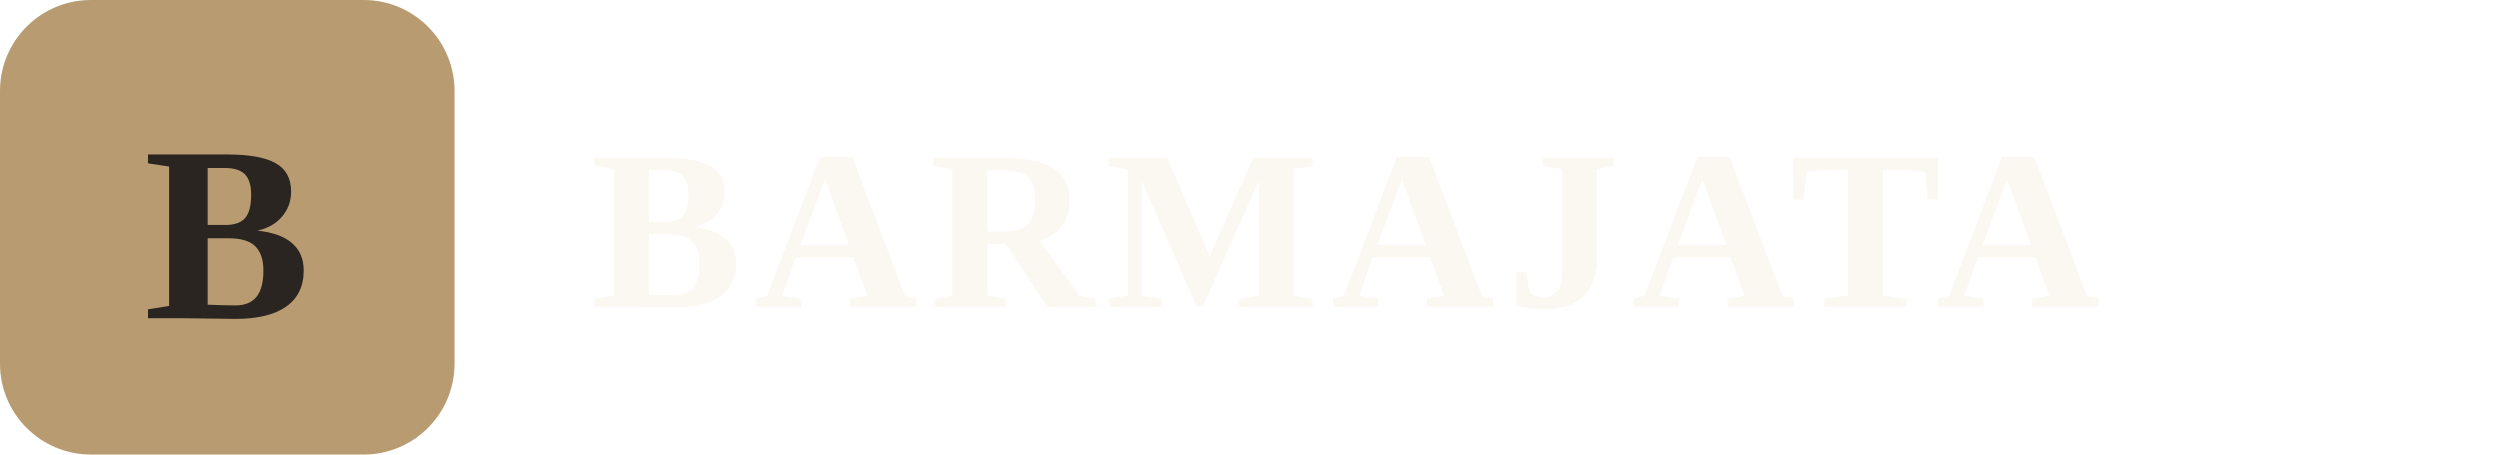
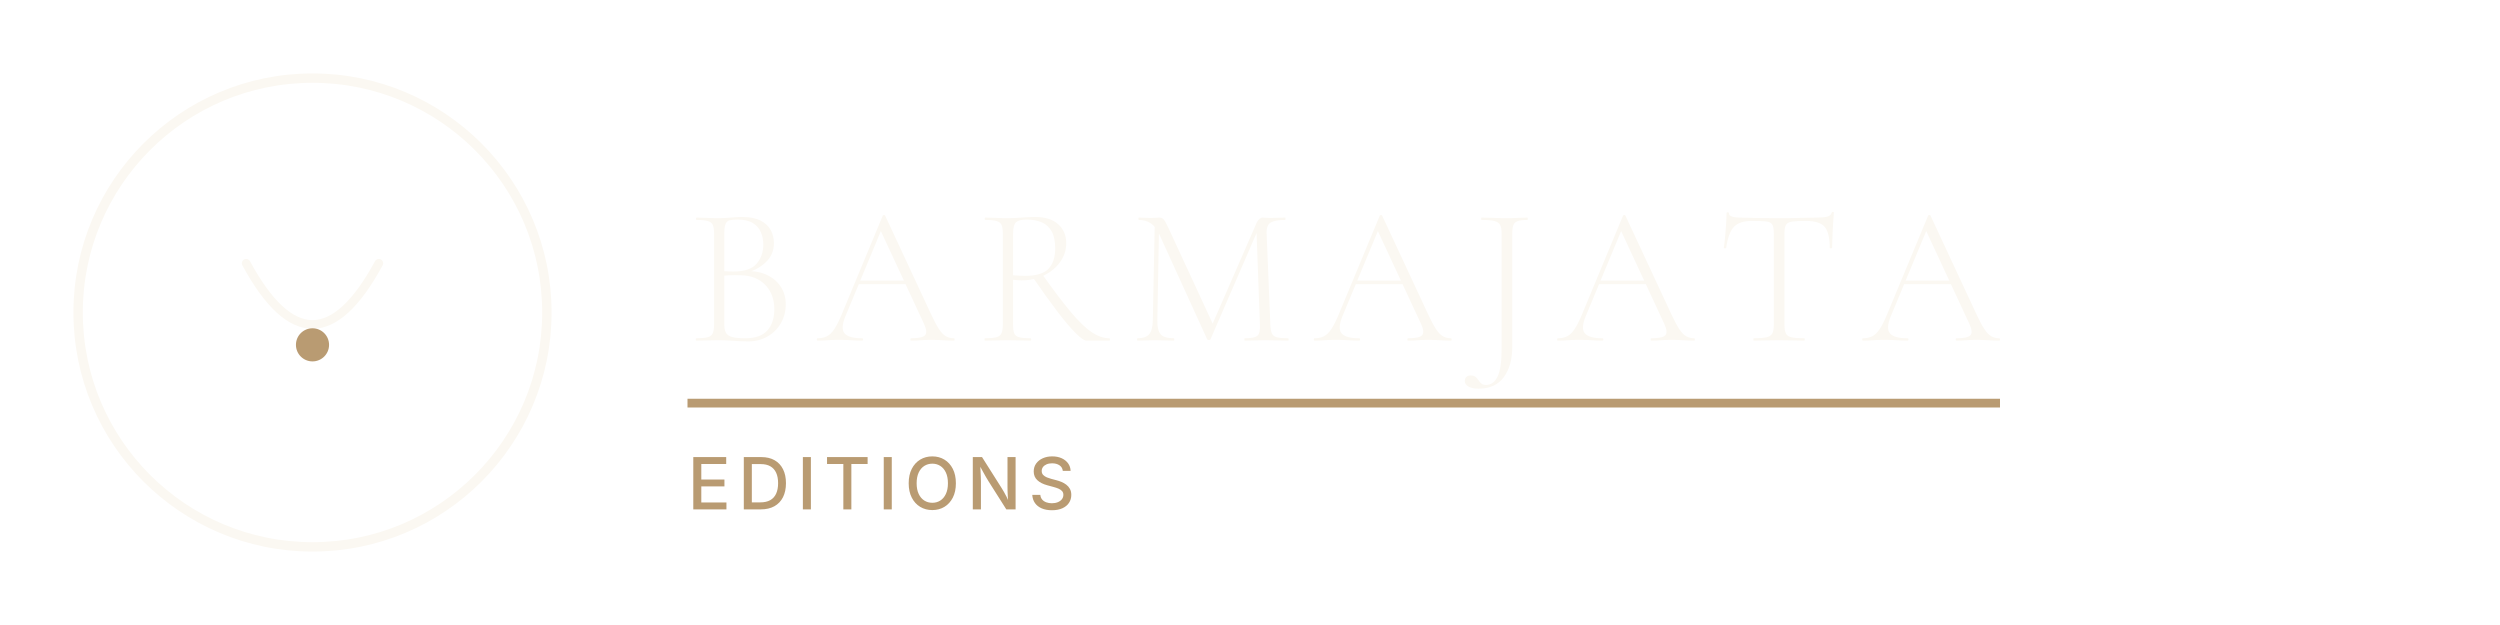
- <svg xmlns="http://www.w3.org/2000/svg" viewBox="0 0 220 40" role="img" aria-hidden="true">
-   <rect x="0" y="0" width="40" height="40" rx="8" fill="#b99b72" />
-   <text x="20" y="28" text-anchor="middle" font-family="Georgia, 'Times New Roman', serif" font-size="22" font-weight="600" fill="#2a2521">B</text>
-   <text x="52" y="27" font-family="Georgia, 'Times New Roman', serif" font-size="20" font-weight="600" letter-spacing="1" fill="#fbf8f2">BARMAJATA</text>
+ <svg xmlns="http://www.w3.org/2000/svg" viewBox="0 0 320 80" width="320" height="80" role="img" aria-label="Barmajata Editions">
+   <circle cx="40.00" cy="40.00" r="30.00" fill="none" stroke="#FBF8F2" stroke-width="1.20" />
+   <path d="M31.51 33.70 Q40.00 49.36 48.49 33.70" fill="none" stroke="#FBF8F2" stroke-width="1.11" stroke-linecap="round" />
+   <circle cx="40.00" cy="44.14" r="2.12" fill="#B99B72" />
+   <path transform="translate(88.00,43.60)" d="M7.51 -8.669 7.787 -8.896Q9.223 -8.896 10.307 -8.341Q11.39 -7.787 11.983 -6.829Q12.575 -5.872 12.575 -4.662Q12.575 -3.301 11.945 -2.218Q11.315 -1.134 10.219 -0.517Q9.122 0.101 7.762 0.101Q6.93 0.101 5.922 0.025Q4.914 -0.05 4.032 -0.05Q3.226 -0.05 2.47 -0.025Q1.714 0.0 1.109 0.0Q1.058 0.0 1.058 -0.151Q1.058 -0.302 1.109 -0.302Q2.066 -0.302 2.558 -0.428Q3.049 -0.554 3.226 -0.932Q3.402 -1.31 3.402 -2.041V-13.709Q3.402 -14.44 3.238 -14.805Q3.074 -15.17 2.596 -15.309Q2.117 -15.448 1.159 -15.448Q1.084 -15.448 1.084 -15.599Q1.084 -15.75 1.159 -15.75Q1.739 -15.75 2.482 -15.712Q3.226 -15.674 4.032 -15.674Q4.687 -15.674 5.557 -15.75Q6.426 -15.826 6.98 -15.826Q8.467 -15.826 9.362 -15.359Q10.256 -14.893 10.66 -14.137Q11.063 -13.381 11.063 -12.474Q11.063 -11.038 10.042 -10.055Q9.022 -9.072 7.51 -8.669ZM6.401 -15.498Q5.796 -15.498 5.418 -15.41Q5.04 -15.322 4.876 -14.944Q4.712 -14.566 4.712 -13.658V-8.719L3.956 -8.921Q4.763 -8.87 5.292 -8.858Q5.821 -8.845 5.897 -8.845Q7.988 -8.845 8.845 -9.841Q9.702 -10.836 9.702 -12.298Q9.702 -13.154 9.387 -13.885Q9.072 -14.616 8.354 -15.057Q7.636 -15.498 6.401 -15.498ZM7.409 -0.302Q9.324 -0.302 10.219 -1.298Q11.113 -2.293 11.113 -4.032Q11.113 -5.922 9.954 -7.132Q8.795 -8.341 6.779 -8.366Q6.073 -8.392 5.393 -8.366Q4.712 -8.341 4.032 -8.24L4.712 -8.518V-2.041Q4.712 -1.411 4.914 -1.021Q5.116 -0.63 5.695 -0.466Q6.275 -0.302 7.409 -0.302Z M21.643 -7.232 21.869 -7.686H28.396L28.573 -7.232ZM34.091 -0.302Q34.192 -0.302 34.192 -0.151Q34.192 0.0 34.091 0.0Q33.386 0.0 32.642 -0.05Q31.899 -0.101 31.219 -0.101Q30.437 -0.101 29.87 -0.05Q29.303 0.0 28.623 0.0Q28.522 0.0 28.522 -0.151Q28.522 -0.302 28.623 -0.302Q30.034 -0.302 30.4 -0.68Q30.765 -1.058 30.286 -2.117L24.591 -14.364L25.07 -14.792L20.206 -3.1Q19.576 -1.562 20.105 -0.932Q20.635 -0.302 22.348 -0.302Q22.474 -0.302 22.474 -0.151Q22.474 0.0 22.348 0.0Q21.592 0.0 20.962 -0.05Q20.332 -0.101 19.375 -0.101Q18.493 -0.101 17.951 -0.05Q17.409 0.0 16.653 0.0Q16.552 0.0 16.552 -0.151Q16.552 -0.302 16.653 -0.302Q17.333 -0.302 17.837 -0.554Q18.341 -0.806 18.782 -1.462Q19.223 -2.117 19.727 -3.326L24.994 -16.002Q25.045 -16.078 25.158 -16.078Q25.271 -16.078 25.297 -16.002L31.143 -3.452Q31.723 -2.192 32.176 -1.499Q32.63 -0.806 33.083 -0.554Q33.537 -0.302 34.091 -0.302Z M51.072 0.0Q50.644 0.0 49.661 -0.983Q48.678 -1.966 47.292 -3.793Q45.906 -5.62 44.192 -8.114L45.402 -8.492Q47.569 -5.443 49.081 -3.641Q50.593 -1.84 51.752 -1.071Q52.912 -0.302 53.995 -0.302Q54.071 -0.302 54.071 -0.151Q54.071 0.0 53.995 0.0Q52.861 0.0 52.143 0.0Q51.425 0.0 51.072 0.0ZM44.495 -15.826Q46.435 -15.826 47.456 -14.893Q48.476 -13.961 48.476 -12.474Q48.476 -11.138 47.695 -10.055Q46.914 -8.971 45.616 -8.341Q44.318 -7.711 42.756 -7.711Q42.529 -7.711 42.227 -7.736Q41.924 -7.762 41.672 -7.787V-2.041Q41.672 -1.31 41.824 -0.932Q41.975 -0.554 42.466 -0.428Q42.958 -0.302 43.915 -0.302Q43.991 -0.302 43.991 -0.151Q43.991 0.0 43.915 0.0Q43.31 0.0 42.592 -0.025Q41.874 -0.05 40.992 -0.05Q40.186 -0.05 39.43 -0.025Q38.674 0.0 38.069 0.0Q38.018 0.0 38.018 -0.151Q38.018 -0.302 38.069 -0.302Q39.026 -0.302 39.518 -0.428Q40.009 -0.554 40.186 -0.932Q40.362 -1.31 40.362 -2.041V-13.709Q40.362 -14.44 40.198 -14.805Q40.034 -15.17 39.556 -15.309Q39.077 -15.448 38.119 -15.448Q38.044 -15.448 38.044 -15.599Q38.044 -15.75 38.119 -15.75Q38.699 -15.75 39.442 -15.712Q40.186 -15.674 40.992 -15.674Q41.773 -15.674 42.806 -15.75Q43.84 -15.826 44.495 -15.826ZM47.065 -11.794Q47.065 -13.154 46.624 -13.961Q46.183 -14.767 45.364 -15.133Q44.545 -15.498 43.386 -15.498Q42.479 -15.498 42.076 -15.17Q41.672 -14.843 41.672 -13.658V-8.366Q42.025 -8.341 42.441 -8.316Q42.857 -8.291 43.184 -8.291Q45.352 -8.291 46.208 -9.198Q47.065 -10.105 47.065 -11.794Z M59.56 -2.621 59.812 -15.17 60.367 -15.12 60.14 -2.621Q60.115 -1.336 60.556 -0.819Q60.997 -0.302 62.257 -0.302Q62.307 -0.302 62.307 -0.151Q62.307 0.0 62.257 0.0Q61.702 0.0 61.11 -0.025Q60.518 -0.05 59.812 -0.05Q59.207 -0.05 58.653 -0.025Q58.099 0.0 57.595 0.0Q57.544 0.0 57.544 -0.151Q57.544 -0.302 57.595 -0.302Q58.653 -0.302 59.094 -0.819Q59.535 -1.336 59.56 -2.621ZM76.873 -0.302Q76.948 -0.302 76.948 -0.151Q76.948 0.0 76.873 0.0Q76.268 0.0 75.524 -0.025Q74.781 -0.05 73.949 -0.05Q73.168 -0.05 72.513 -0.025Q71.858 0.0 71.329 0.0Q71.278 0.0 71.278 -0.151Q71.278 -0.302 71.329 -0.302Q72.589 -0.302 72.954 -0.63Q73.319 -0.958 73.269 -2.041L72.815 -14.465L73.546 -15.397L66.944 -0.176Q66.919 -0.076 66.742 -0.076Q66.566 -0.076 66.515 -0.176L60.367 -13.658Q59.56 -15.448 57.771 -15.448Q57.721 -15.448 57.721 -15.599Q57.721 -15.75 57.771 -15.75Q58.149 -15.75 58.577 -15.725Q59.006 -15.7 59.283 -15.7Q59.636 -15.7 59.938 -15.725Q60.241 -15.75 60.392 -15.75Q60.745 -15.75 60.946 -15.523Q61.148 -15.296 61.551 -14.44L67.322 -1.966L66.667 -0.907L72.866 -15.12Q72.992 -15.397 73.206 -15.574Q73.42 -15.75 73.622 -15.75Q73.748 -15.75 74 -15.725Q74.252 -15.7 74.579 -15.7Q75.235 -15.7 75.638 -15.725Q76.041 -15.75 76.495 -15.75Q76.545 -15.75 76.545 -15.599Q76.545 -15.448 76.495 -15.448Q75.26 -15.448 74.68 -15.133Q74.101 -14.818 74.126 -13.759L74.605 -2.041Q74.63 -1.31 74.794 -0.932Q74.957 -0.554 75.436 -0.428Q75.915 -0.302 76.873 -0.302Z M85.26 -7.232 85.487 -7.686H92.014L92.19 -7.232ZM97.709 -0.302Q97.81 -0.302 97.81 -0.151Q97.81 0.0 97.709 0.0Q97.003 0.0 96.26 -0.05Q95.516 -0.101 94.836 -0.101Q94.055 -0.101 93.488 -0.05Q92.921 0.0 92.24 0.0Q92.14 0.0 92.14 -0.151Q92.14 -0.302 92.24 -0.302Q93.652 -0.302 94.017 -0.68Q94.382 -1.058 93.904 -2.117L88.208 -14.364L88.687 -14.792L83.824 -3.1Q83.194 -1.562 83.723 -0.932Q84.252 -0.302 85.966 -0.302Q86.092 -0.302 86.092 -0.151Q86.092 0.0 85.966 0.0Q85.21 0.0 84.58 -0.05Q83.95 -0.101 82.992 -0.101Q82.11 -0.101 81.568 -0.05Q81.026 0.0 80.27 0.0Q80.17 0.0 80.17 -0.151Q80.17 -0.302 80.27 -0.302Q80.951 -0.302 81.455 -0.554Q81.959 -0.806 82.4 -1.462Q82.841 -2.117 83.345 -3.326L88.612 -16.002Q88.662 -16.078 88.775 -16.078Q88.889 -16.078 88.914 -16.002L94.76 -3.452Q95.34 -2.192 95.794 -1.499Q96.247 -0.806 96.701 -0.554Q97.154 -0.302 97.709 -0.302Z M107.507 -15.75Q107.558 -15.75 107.558 -15.599Q107.558 -15.448 107.507 -15.448Q106.676 -15.448 106.26 -15.296Q105.844 -15.145 105.706 -14.767Q105.567 -14.389 105.567 -13.658V0.857Q105.567 3.175 104.496 4.662Q103.425 6.149 101.258 6.149Q100.401 6.149 99.947 5.872Q99.494 5.594 99.494 5.191Q99.494 4.838 99.695 4.649Q99.897 4.46 100.225 4.46Q100.653 4.46 100.867 4.637Q101.081 4.813 101.233 5.053Q101.384 5.292 101.598 5.481Q101.812 5.67 102.215 5.67Q103.173 5.67 103.69 4.599Q104.206 3.528 104.206 1.084V-13.709Q104.206 -14.44 104.017 -14.805Q103.828 -15.17 103.286 -15.309Q102.745 -15.448 101.636 -15.448Q101.585 -15.448 101.585 -15.599Q101.585 -15.75 101.636 -15.75Q102.367 -15.75 103.173 -15.712Q103.979 -15.674 104.861 -15.674Q105.668 -15.674 106.323 -15.712Q106.978 -15.75 107.507 -15.75Z M116.399 -7.232 116.626 -7.686H123.152L123.329 -7.232ZM128.848 -0.302Q128.948 -0.302 128.948 -0.151Q128.948 0.0 128.848 0.0Q128.142 0.0 127.399 -0.05Q126.655 -0.101 125.975 -0.101Q125.194 -0.101 124.627 -0.05Q124.06 0.0 123.379 0.0Q123.278 0.0 123.278 -0.151Q123.278 -0.302 123.379 -0.302Q124.79 -0.302 125.156 -0.68Q125.521 -1.058 125.042 -2.117L119.347 -14.364L119.826 -14.792L114.962 -3.1Q114.332 -1.562 114.862 -0.932Q115.391 -0.302 117.104 -0.302Q117.23 -0.302 117.23 -0.151Q117.23 0.0 117.104 0.0Q116.348 0.0 115.718 -0.05Q115.088 -0.101 114.131 -0.101Q113.249 -0.101 112.707 -0.05Q112.165 0.0 111.409 0.0Q111.308 0.0 111.308 -0.151Q111.308 -0.302 111.409 -0.302Q112.09 -0.302 112.594 -0.554Q113.098 -0.806 113.539 -1.462Q113.98 -2.117 114.484 -3.326L119.75 -16.002Q119.801 -16.078 119.914 -16.078Q120.028 -16.078 120.053 -16.002L125.899 -3.452Q126.479 -2.192 126.932 -1.499Q127.386 -0.806 127.84 -0.554Q128.293 -0.302 128.848 -0.302Z M136.252 -15.322Q134.665 -15.322 133.946 -14.566Q133.228 -13.81 132.951 -11.869Q132.951 -11.819 132.8 -11.819Q132.649 -11.819 132.649 -11.869Q132.699 -12.172 132.762 -12.751Q132.825 -13.331 132.875 -13.999Q132.926 -14.666 132.964 -15.284Q133.001 -15.901 133.001 -16.304Q133.001 -16.43 133.153 -16.43Q133.304 -16.43 133.304 -16.304Q133.304 -16.052 133.543 -15.939Q133.783 -15.826 134.098 -15.788Q134.413 -15.75 134.639 -15.75Q136.807 -15.674 139.705 -15.674Q141.494 -15.674 142.54 -15.712Q143.585 -15.75 144.568 -15.75Q145.4 -15.75 145.866 -15.863Q146.332 -15.977 146.458 -16.38Q146.483 -16.481 146.609 -16.481Q146.735 -16.481 146.735 -16.38Q146.71 -16.002 146.66 -15.372Q146.609 -14.742 146.584 -14.049Q146.559 -13.356 146.534 -12.764Q146.509 -12.172 146.509 -11.869Q146.509 -11.819 146.357 -11.819Q146.206 -11.819 146.206 -11.869Q146.206 -13.81 145.551 -14.566Q144.896 -15.322 143.157 -15.322Q141.973 -15.322 141.38 -15.233Q140.788 -15.145 140.599 -14.805Q140.41 -14.465 140.41 -13.658V-2.041Q140.41 -1.31 140.587 -0.932Q140.763 -0.554 141.305 -0.428Q141.847 -0.302 142.955 -0.302Q143.006 -0.302 143.006 -0.151Q143.006 0.0 142.955 0.0Q142.3 0.0 141.481 -0.025Q140.662 -0.05 139.705 -0.05Q138.797 -0.05 137.978 -0.025Q137.159 0.0 136.479 0.0Q136.429 0.0 136.429 -0.151Q136.429 -0.302 136.479 -0.302Q137.563 -0.302 138.117 -0.428Q138.671 -0.554 138.86 -0.932Q139.049 -1.31 139.049 -2.041V-13.709Q139.049 -14.515 138.848 -14.855Q138.646 -15.196 138.041 -15.259Q137.437 -15.322 136.252 -15.322Z M155.45 -7.232 155.677 -7.686H162.204L162.38 -7.232ZM167.899 -0.302Q168.0 -0.302 168.0 -0.151Q168.0 0.0 167.899 0.0Q167.194 0.0 166.45 -0.05Q165.707 -0.101 165.026 -0.101Q164.245 -0.101 163.678 -0.05Q163.111 0.0 162.431 0.0Q162.33 0.0 162.33 -0.151Q162.33 -0.302 162.431 -0.302Q163.842 -0.302 164.207 -0.68Q164.573 -1.058 164.094 -2.117L158.399 -14.364L158.878 -14.792L154.014 -3.1Q153.384 -1.562 153.913 -0.932Q154.442 -0.302 156.156 -0.302Q156.282 -0.302 156.282 -0.151Q156.282 0.0 156.156 0.0Q155.4 0.0 154.77 -0.05Q154.14 -0.101 153.182 -0.101Q152.3 -0.101 151.759 -0.05Q151.217 0.0 150.461 0.0Q150.36 0.0 150.36 -0.151Q150.36 -0.302 150.461 -0.302Q151.141 -0.302 151.645 -0.554Q152.149 -0.806 152.59 -1.462Q153.031 -2.117 153.535 -3.326L158.802 -16.002Q158.852 -16.078 158.966 -16.078Q159.079 -16.078 159.104 -16.002L164.951 -3.452Q165.53 -2.192 165.984 -1.499Q166.438 -0.806 166.891 -0.554Q167.345 -0.302 167.899 -0.302Z" fill="#FBF8F2" />
+   <line x1="88.00" y1="51.60" x2="256.00" y2="51.60" stroke="#B99B72" stroke-width="1.12" />
+   <path transform="translate(88.00,65.20)" d="M0.741 0.0V-6.693H4.954V-5.811H1.767V-3.817H4.728V-2.941H1.767V-0.882H4.984V0.0Z M9.385 0.0H7.729V-0.897H9.328Q10.088 -0.897 10.592 -1.181Q11.096 -1.466 11.346 -2.015Q11.597 -2.565 11.597 -3.357Q11.597 -4.142 11.347 -4.687Q11.098 -5.231 10.607 -5.513Q10.117 -5.796 9.385 -5.796H7.695V-6.693H9.451Q10.44 -6.693 11.144 -6.293Q11.848 -5.893 12.225 -5.145Q12.603 -4.396 12.603 -3.357Q12.603 -2.311 12.224 -1.559Q11.845 -0.807 11.125 -0.403Q10.405 0.0 9.385 0.0ZM8.235 -6.693V0.0H7.208V-6.693Z M15.794 -6.693V0.0H14.768V-6.693Z M17.86 -5.811V-6.693H23.054V-5.811H20.974V0.0H19.947V-5.811Z M26.147 -6.693V0.0H25.12V-6.693Z M31.336 0.09Q30.468 0.09 29.785 -0.322Q29.101 -0.734 28.706 -1.504Q28.312 -2.273 28.312 -3.342Q28.312 -4.417 28.706 -5.187Q29.101 -5.957 29.785 -6.37Q30.468 -6.783 31.336 -6.783Q32.204 -6.783 32.885 -6.37Q33.567 -5.957 33.96 -5.187Q34.353 -4.417 34.353 -3.342Q34.353 -2.272 33.96 -1.503Q33.567 -0.733 32.885 -0.322Q32.204 0.09 31.336 0.09ZM31.336 -0.843Q31.908 -0.843 32.359 -1.13Q32.81 -1.417 33.072 -1.976Q33.335 -2.535 33.335 -3.342Q33.335 -4.158 33.072 -4.717Q32.81 -5.276 32.359 -5.563Q31.908 -5.85 31.336 -5.85Q30.761 -5.85 30.308 -5.561Q29.855 -5.272 29.592 -4.713Q29.33 -4.154 29.33 -3.342Q29.33 -2.535 29.592 -1.978Q29.855 -1.421 30.308 -1.132Q30.761 -0.843 31.336 -0.843Z M36.519 0.0V-6.693H37.7L40.219 -2.71Q40.345 -2.512 40.503 -2.237Q40.66 -1.962 40.836 -1.619Q41.012 -1.276 41.183 -0.872H41.056Q41.018 -1.254 40.998 -1.629Q40.977 -2.005 40.968 -2.331Q40.96 -2.658 40.96 -2.885V-6.693H41.996V0.0H40.808L38.551 -3.564Q38.369 -3.856 38.197 -4.151Q38.024 -4.447 37.816 -4.834Q37.607 -5.222 37.304 -5.782H37.467Q37.492 -5.288 37.513 -4.858Q37.533 -4.427 37.546 -4.097Q37.559 -3.768 37.559 -3.571V0.0Z M46.645 0.11Q45.895 0.11 45.341 -0.128Q44.788 -0.366 44.476 -0.807Q44.165 -1.249 44.131 -1.86H45.16Q45.193 -1.496 45.398 -1.257Q45.603 -1.018 45.93 -0.901Q46.256 -0.784 46.64 -0.784Q47.064 -0.784 47.396 -0.919Q47.729 -1.053 47.92 -1.297Q48.111 -1.541 48.111 -1.862Q48.111 -2.155 47.945 -2.341Q47.778 -2.528 47.492 -2.652Q47.205 -2.775 46.843 -2.87L46.059 -3.084Q45.237 -3.306 44.777 -3.738Q44.316 -4.17 44.316 -4.857Q44.316 -5.435 44.629 -5.87Q44.942 -6.304 45.479 -6.544Q46.016 -6.783 46.689 -6.783Q47.377 -6.783 47.9 -6.543Q48.422 -6.302 48.721 -5.884Q49.02 -5.466 49.036 -4.932H48.037Q47.985 -5.392 47.611 -5.644Q47.236 -5.896 46.667 -5.896Q46.263 -5.896 45.964 -5.768Q45.665 -5.64 45.502 -5.419Q45.339 -5.197 45.339 -4.912Q45.339 -4.597 45.534 -4.4Q45.73 -4.204 46.011 -4.09Q46.292 -3.977 46.547 -3.91L47.195 -3.738Q47.515 -3.658 47.854 -3.52Q48.192 -3.382 48.481 -3.164Q48.77 -2.946 48.948 -2.625Q49.126 -2.303 49.126 -1.851Q49.126 -1.283 48.833 -0.839Q48.541 -0.395 47.986 -0.142Q47.431 0.11 46.645 0.11Z" fill="#B99B72" />
</svg>
